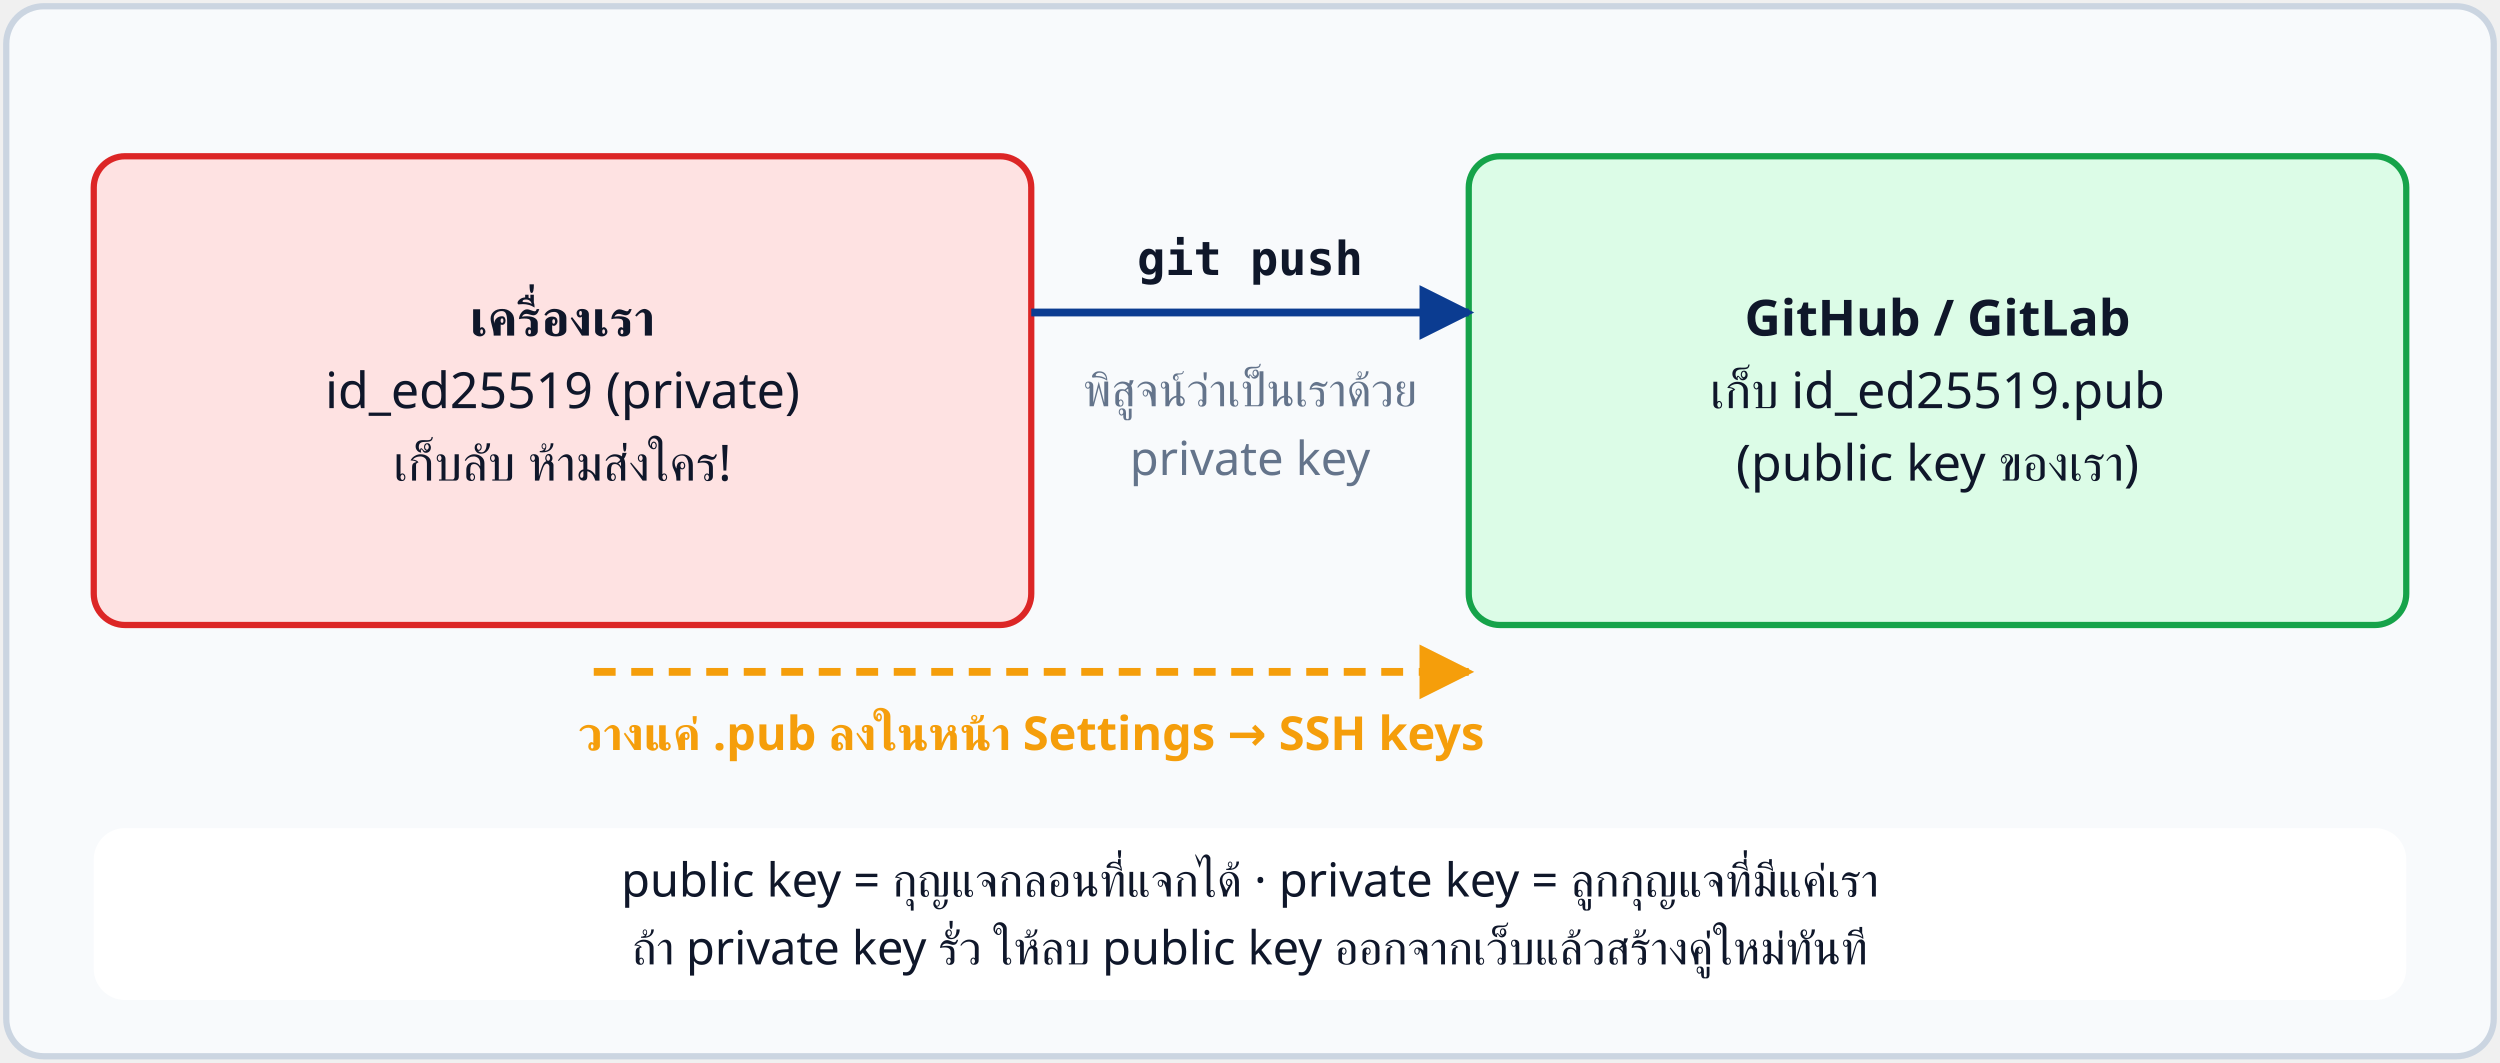
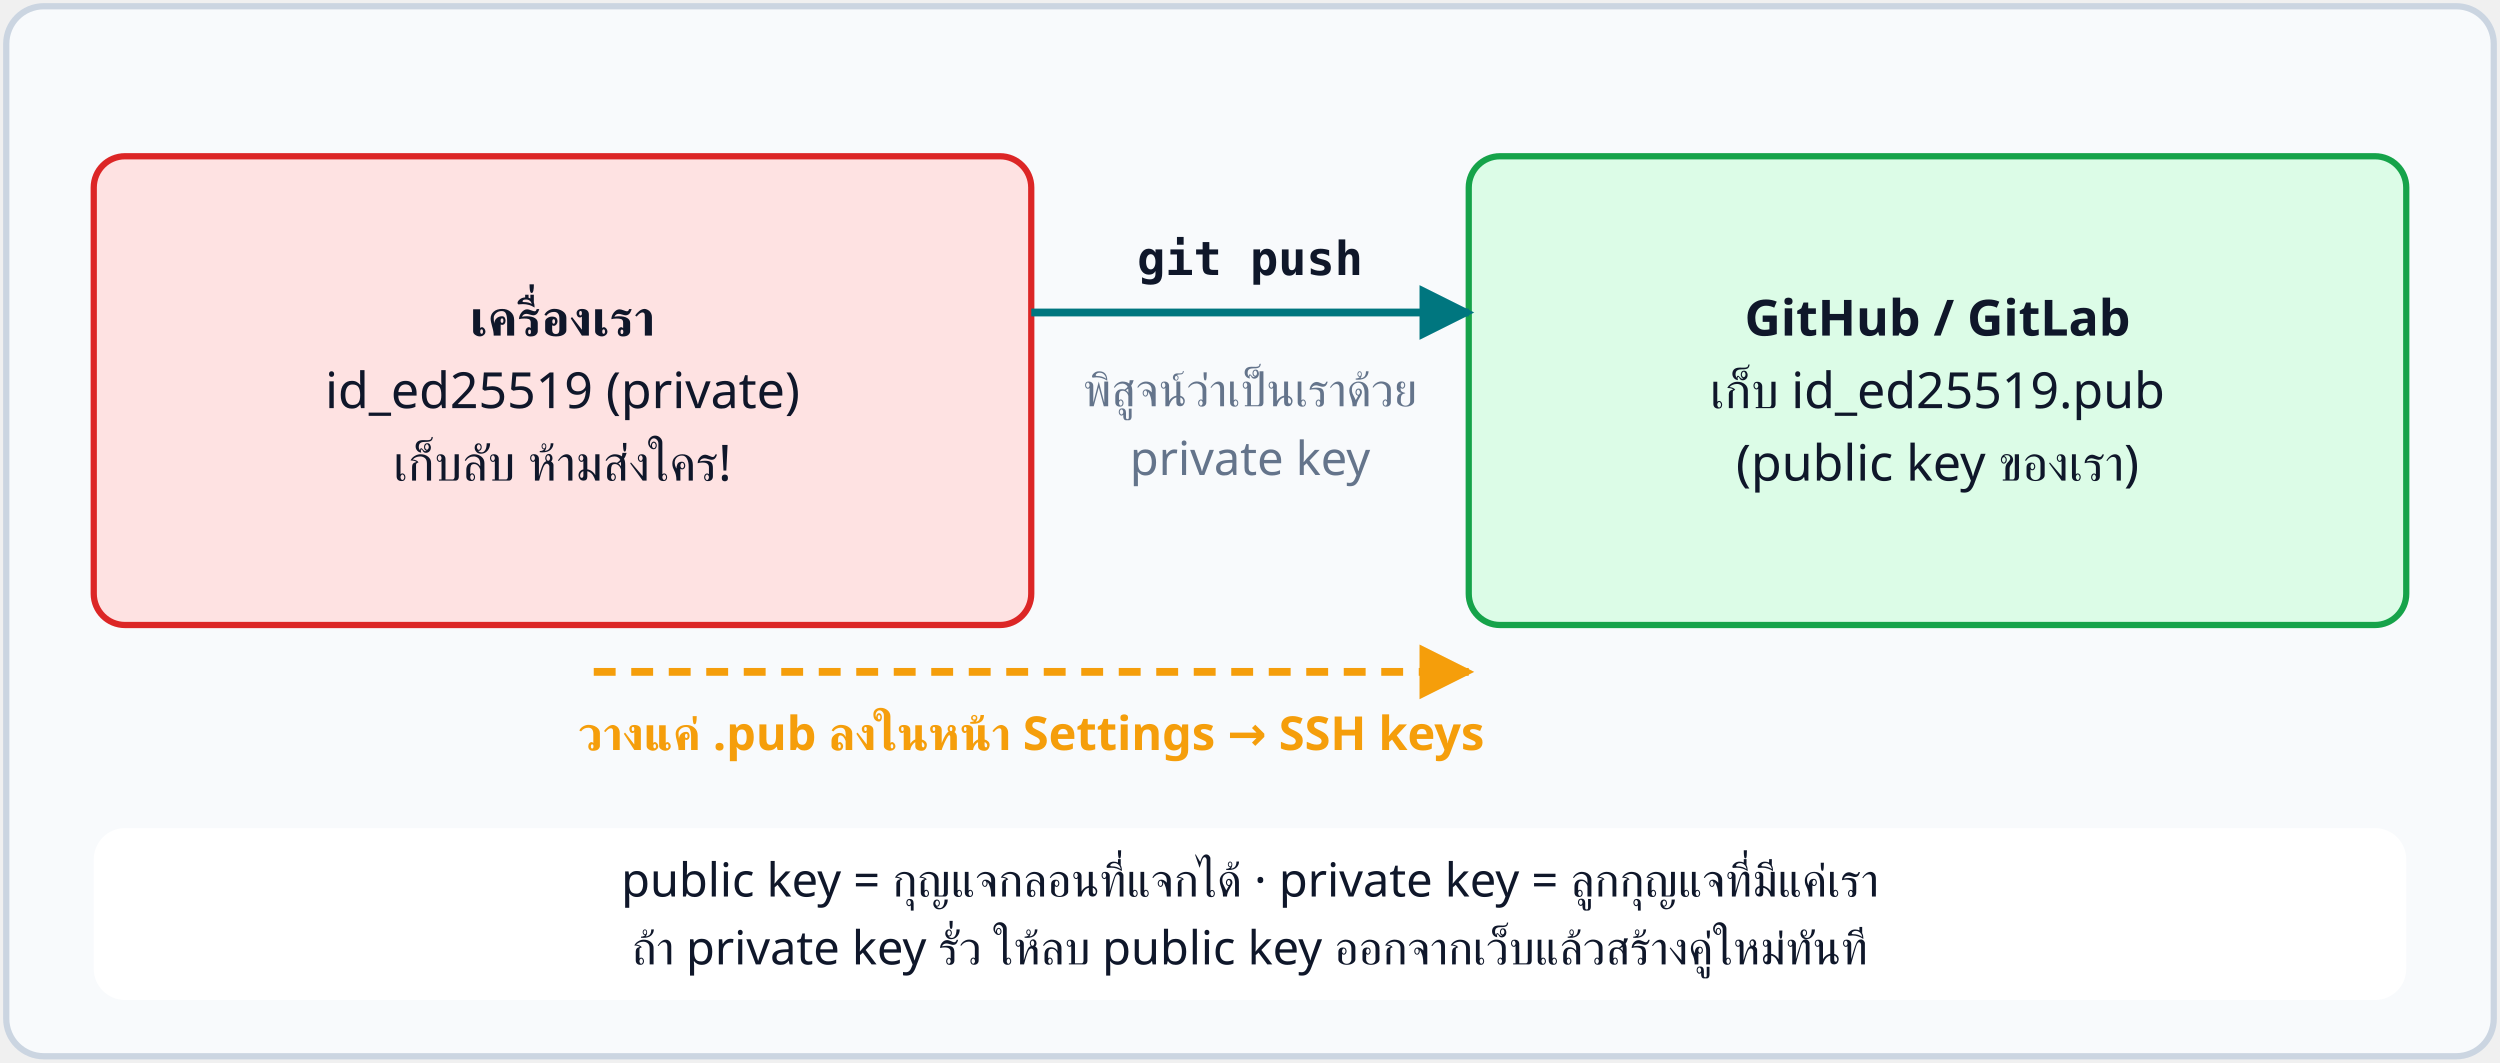
<svg xmlns="http://www.w3.org/2000/svg" viewBox="0 0 800 340" role="img">
  <defs>
    <marker id="anavy" viewBox="0 0 10 10" refX="9" refY="5" markerWidth="7" markerHeight="7" orient="auto-start-reverse">
-       <path d="M0,0 L10,5 L0,10 z" fill="#0b3c91" />
+       <path d="M0,0 L10,5 L0,10 z" fill="#00767f" />
    </marker>
    <marker id="snavy" viewBox="0 0 10 10" refX="1" refY="5" markerWidth="7" markerHeight="7" orient="auto-start-reverse">
-       <path d="M10,0 L0,5 L10,10 z" fill="#0b3c91" />
+       <path d="M10,0 L0,5 L10,10 z" fill="#00767f" />
    </marker>
    <marker id="ablue" viewBox="0 0 10 10" refX="9" refY="5" markerWidth="7" markerHeight="7" orient="auto-start-reverse">
-       <path d="M0,0 L10,5 L0,10 z" fill="#1a4fb0" />
+       <path d="M0,0 L10,5 L0,10 z" fill="#0e8a94" />
    </marker>
    <marker id="sblue" viewBox="0 0 10 10" refX="1" refY="5" markerWidth="7" markerHeight="7" orient="auto-start-reverse">
-       <path d="M10,0 L0,5 L10,10 z" fill="#1a4fb0" />
+       <path d="M10,0 L0,5 L10,10 z" fill="#0e8a94" />
    </marker>
    <marker id="aor" viewBox="0 0 10 10" refX="9" refY="5" markerWidth="7" markerHeight="7" orient="auto-start-reverse">
      <path d="M0,0 L10,5 L0,10 z" fill="#f59e0b" />
    </marker>
    <marker id="sor" viewBox="0 0 10 10" refX="1" refY="5" markerWidth="7" markerHeight="7" orient="auto-start-reverse">
      <path d="M10,0 L0,5 L10,10 z" fill="#f59e0b" />
    </marker>
    <marker id="agr" viewBox="0 0 10 10" refX="9" refY="5" markerWidth="7" markerHeight="7" orient="auto-start-reverse">
      <path d="M0,0 L10,5 L0,10 z" fill="#16a34a" />
    </marker>
    <marker id="sgr" viewBox="0 0 10 10" refX="1" refY="5" markerWidth="7" markerHeight="7" orient="auto-start-reverse">
      <path d="M10,0 L0,5 L10,10 z" fill="#16a34a" />
    </marker>
    <marker id="ard" viewBox="0 0 10 10" refX="9" refY="5" markerWidth="7" markerHeight="7" orient="auto-start-reverse">
      <path d="M0,0 L10,5 L0,10 z" fill="#dc2626" />
    </marker>
    <marker id="srd" viewBox="0 0 10 10" refX="1" refY="5" markerWidth="7" markerHeight="7" orient="auto-start-reverse">
      <path d="M10,0 L0,5 L10,10 z" fill="#dc2626" />
    </marker>
    <marker id="agy" viewBox="0 0 10 10" refX="9" refY="5" markerWidth="7" markerHeight="7" orient="auto-start-reverse">
      <path d="M0,0 L10,5 L0,10 z" fill="#64748b" />
    </marker>
    <marker id="sgy" viewBox="0 0 10 10" refX="1" refY="5" markerWidth="7" markerHeight="7" orient="auto-start-reverse">
      <path d="M10,0 L0,5 L10,10 z" fill="#64748b" />
    </marker>
  </defs>
  <rect x="2" y="2" width="796" height="336" rx="12" fill="#f8fafc" stroke="#cbd5e1" stroke-width="2" />
  <rect x="30" y="50" width="300" height="150" rx="10" fill="#fee2e2" stroke="#dc2626" stroke-width="2" />
  <text x="180.0" y="107.4" font-size="16" text-anchor="middle" font-weight="700" fill="#0f172a" font-family="IBM Plex Sans Thai, Sarabun, sans-serif">เครื่องเรา</text>
  <text x="180.0" y="130.6" font-size="16" text-anchor="middle" font-weight="400" fill="#0f172a" font-family="IBM Plex Sans Thai, Sarabun, sans-serif">id_ed25519  (private)</text>
  <text x="180.0" y="153.8" font-size="16" text-anchor="middle" font-weight="400" fill="#0f172a" font-family="IBM Plex Sans Thai, Sarabun, sans-serif">เก็บลับ ห้ามส่งใคร!</text>
  <rect x="470" y="50" width="300" height="150" rx="10" fill="#dcfce7" stroke="#16a34a" stroke-width="2" />
  <text x="620.0" y="107.4" font-size="16" text-anchor="middle" font-weight="700" fill="#0f172a" font-family="IBM Plex Sans Thai, Sarabun, sans-serif">GitHub / GitLab</text>
  <text x="620.0" y="130.6" font-size="16" text-anchor="middle" font-weight="400" fill="#0f172a" font-family="IBM Plex Sans Thai, Sarabun, sans-serif">เก็บ id_ed25519.pub</text>
  <text x="620.0" y="153.8" font-size="16" text-anchor="middle" font-weight="400" fill="#0f172a" font-family="IBM Plex Sans Thai, Sarabun, sans-serif">(public key ของเรา)</text>
  <line x1="190" y1="215" x2="470" y2="215" stroke="#f59e0b" stroke-width="2.5" stroke-dasharray="7 5" marker-end="url(#aor)" />
  <text x="330" y="240" font-size="15" text-anchor="middle" font-weight="700" fill="#f59e0b" font-family="IBM Plex Sans Thai, Sarabun, sans-serif">วางแค่ .pub ลงในหน้า Settings → SSH keys</text>
-   <line x1="330" y1="100" x2="470" y2="100" stroke="#0b3c91" stroke-width="2.5" marker-end="url(#anavy)" />
+   <line x1="330" y1="100" x2="470" y2="100" stroke="#00767f" stroke-width="2.5" marker-end="url(#anavy)" />
  <text x="400" y="88" font-size="15" text-anchor="middle" font-weight="700" fill="#0f172a" font-family="ui-monospace, Menlo, Consolas, monospace">git push</text>
  <text x="400" y="130" font-size="15" text-anchor="middle" font-weight="400" fill="#64748b" font-family="IBM Plex Sans Thai, Sarabun, sans-serif">พิสูจน์ว่าเป็นเราด้วย</text>
  <text x="400" y="152" font-size="15" text-anchor="middle" font-weight="400" fill="#64748b" font-family="IBM Plex Sans Thai, Sarabun, sans-serif">private key</text>
  <rect x="30" y="265" width="740" height="55" rx="10" fill="#ffffff" stroke="w" stroke-width="2" />
  <text x="400.0" y="286.9" font-size="15" text-anchor="middle" font-weight="400" fill="#0f172a" font-family="IBM Plex Sans Thai, Sarabun, sans-serif">public key = กุญแจกลอนที่แจกได้ · private key = ลูกกุญแจที่มีแค่เรา</text>
  <text x="400.0" y="308.6" font-size="15" text-anchor="middle" font-weight="400" fill="#0f172a" font-family="IBM Plex Sans Thai, Sarabun, sans-serif">ถ้า private key รั่ว ให้ลบ public key ออกจากเว็บแล้วสร้างคู่ใหม่ทันที</text>
</svg>
